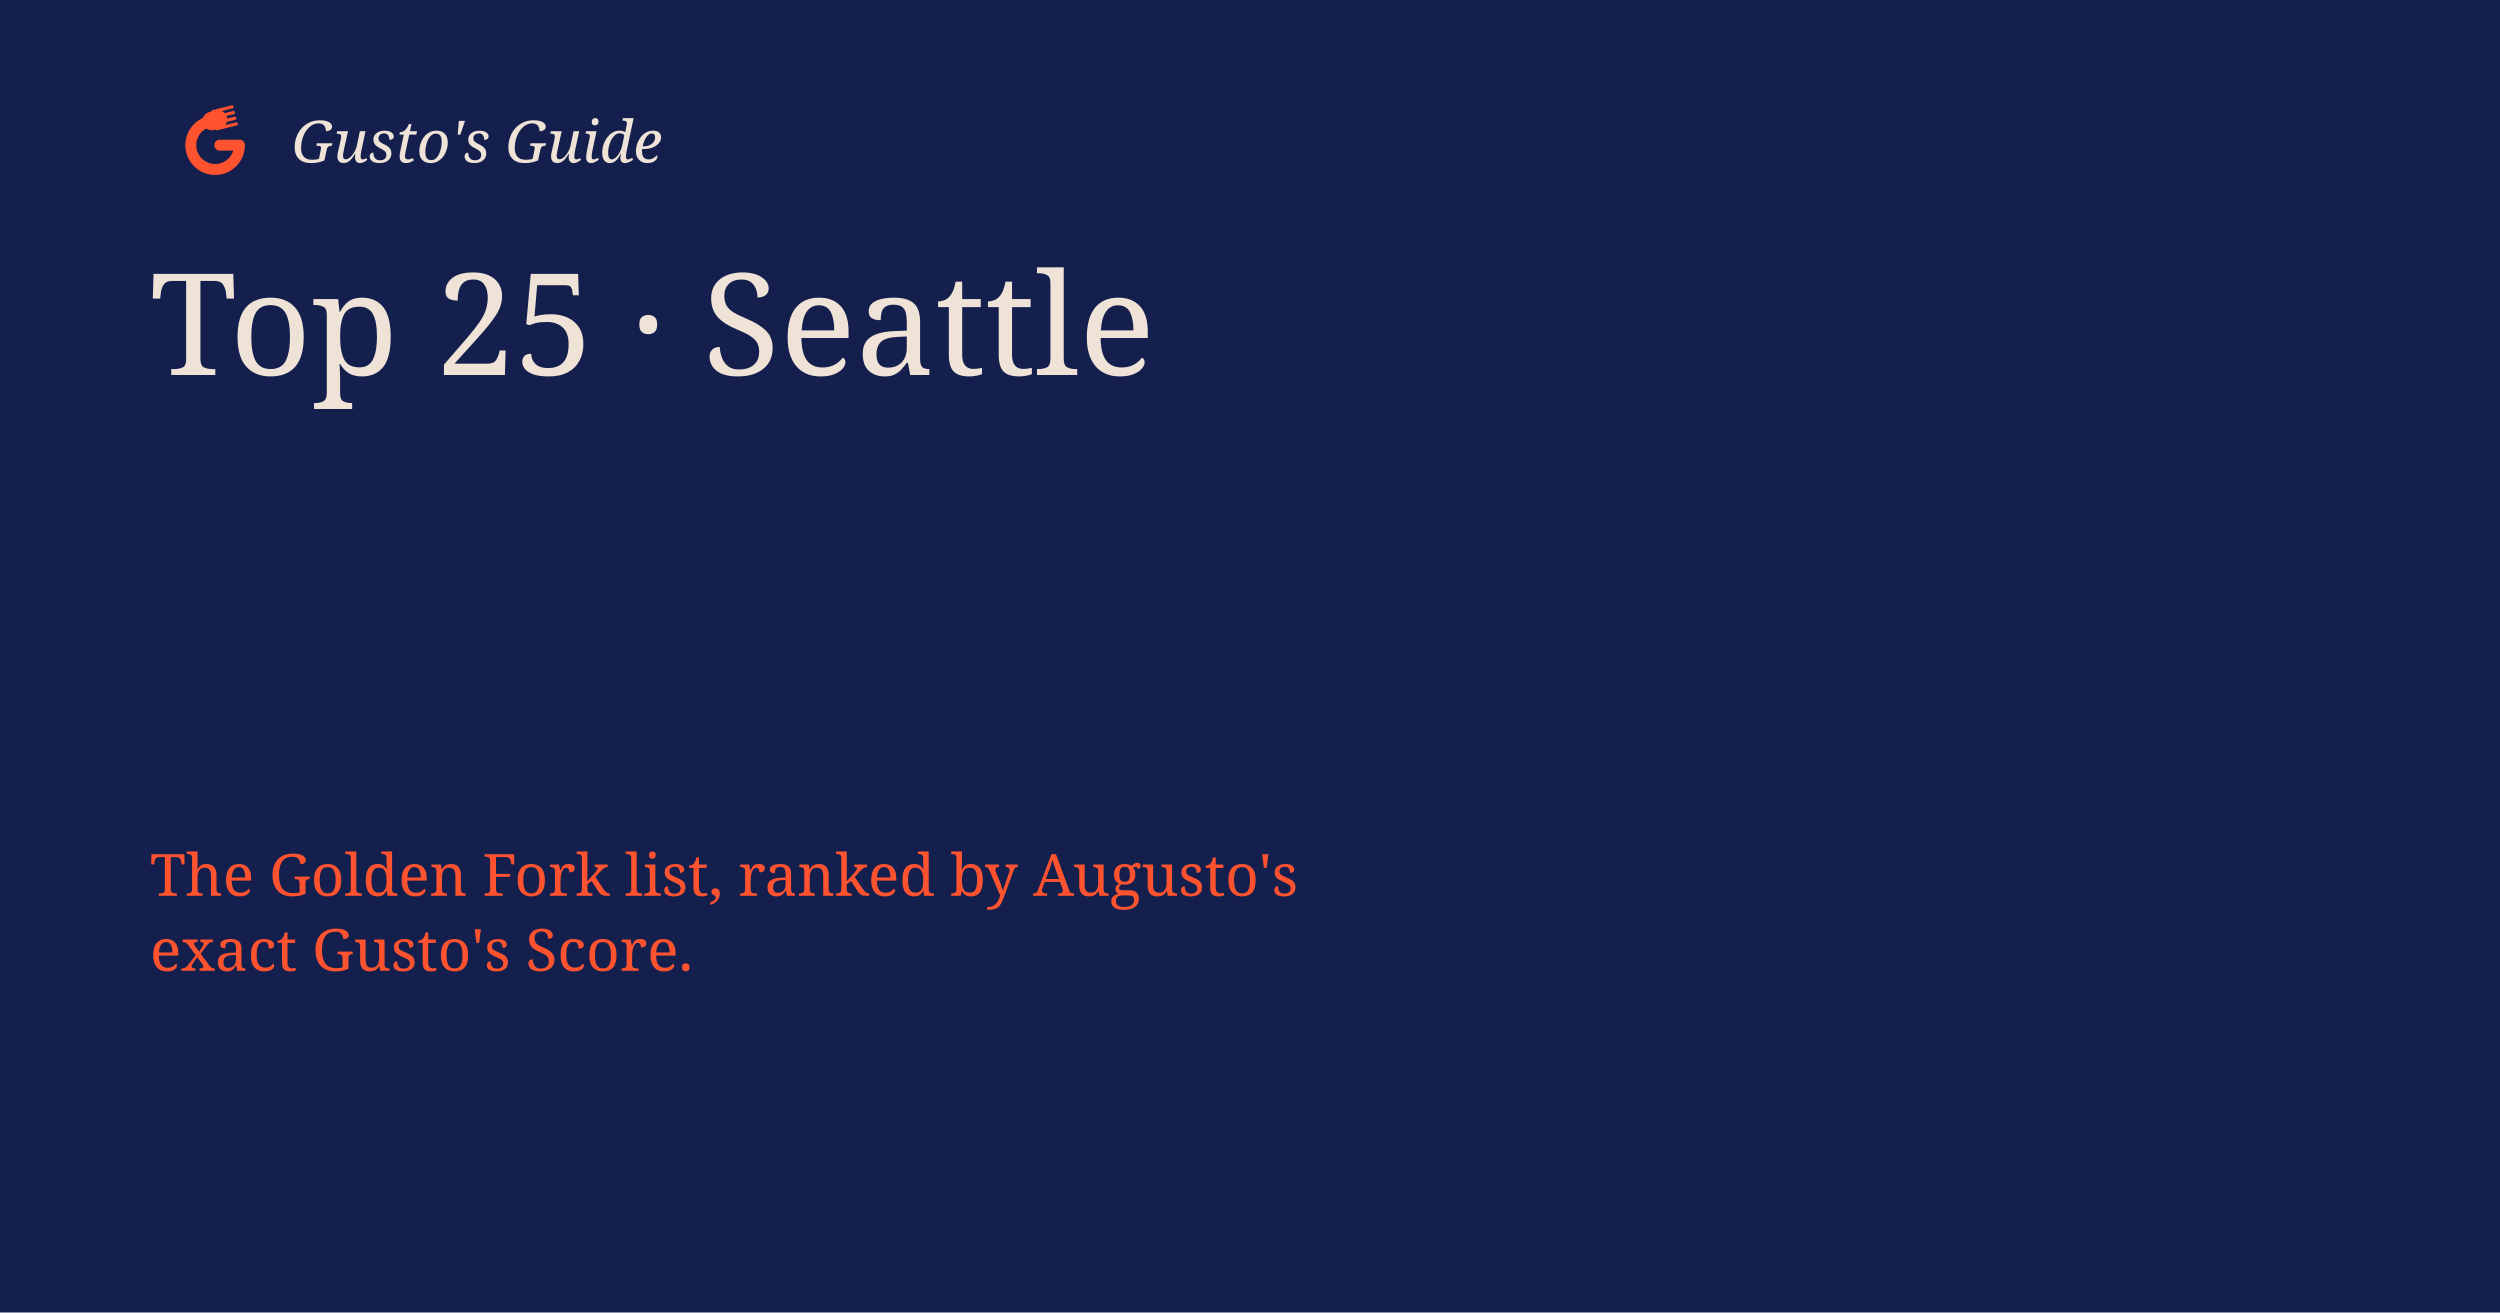
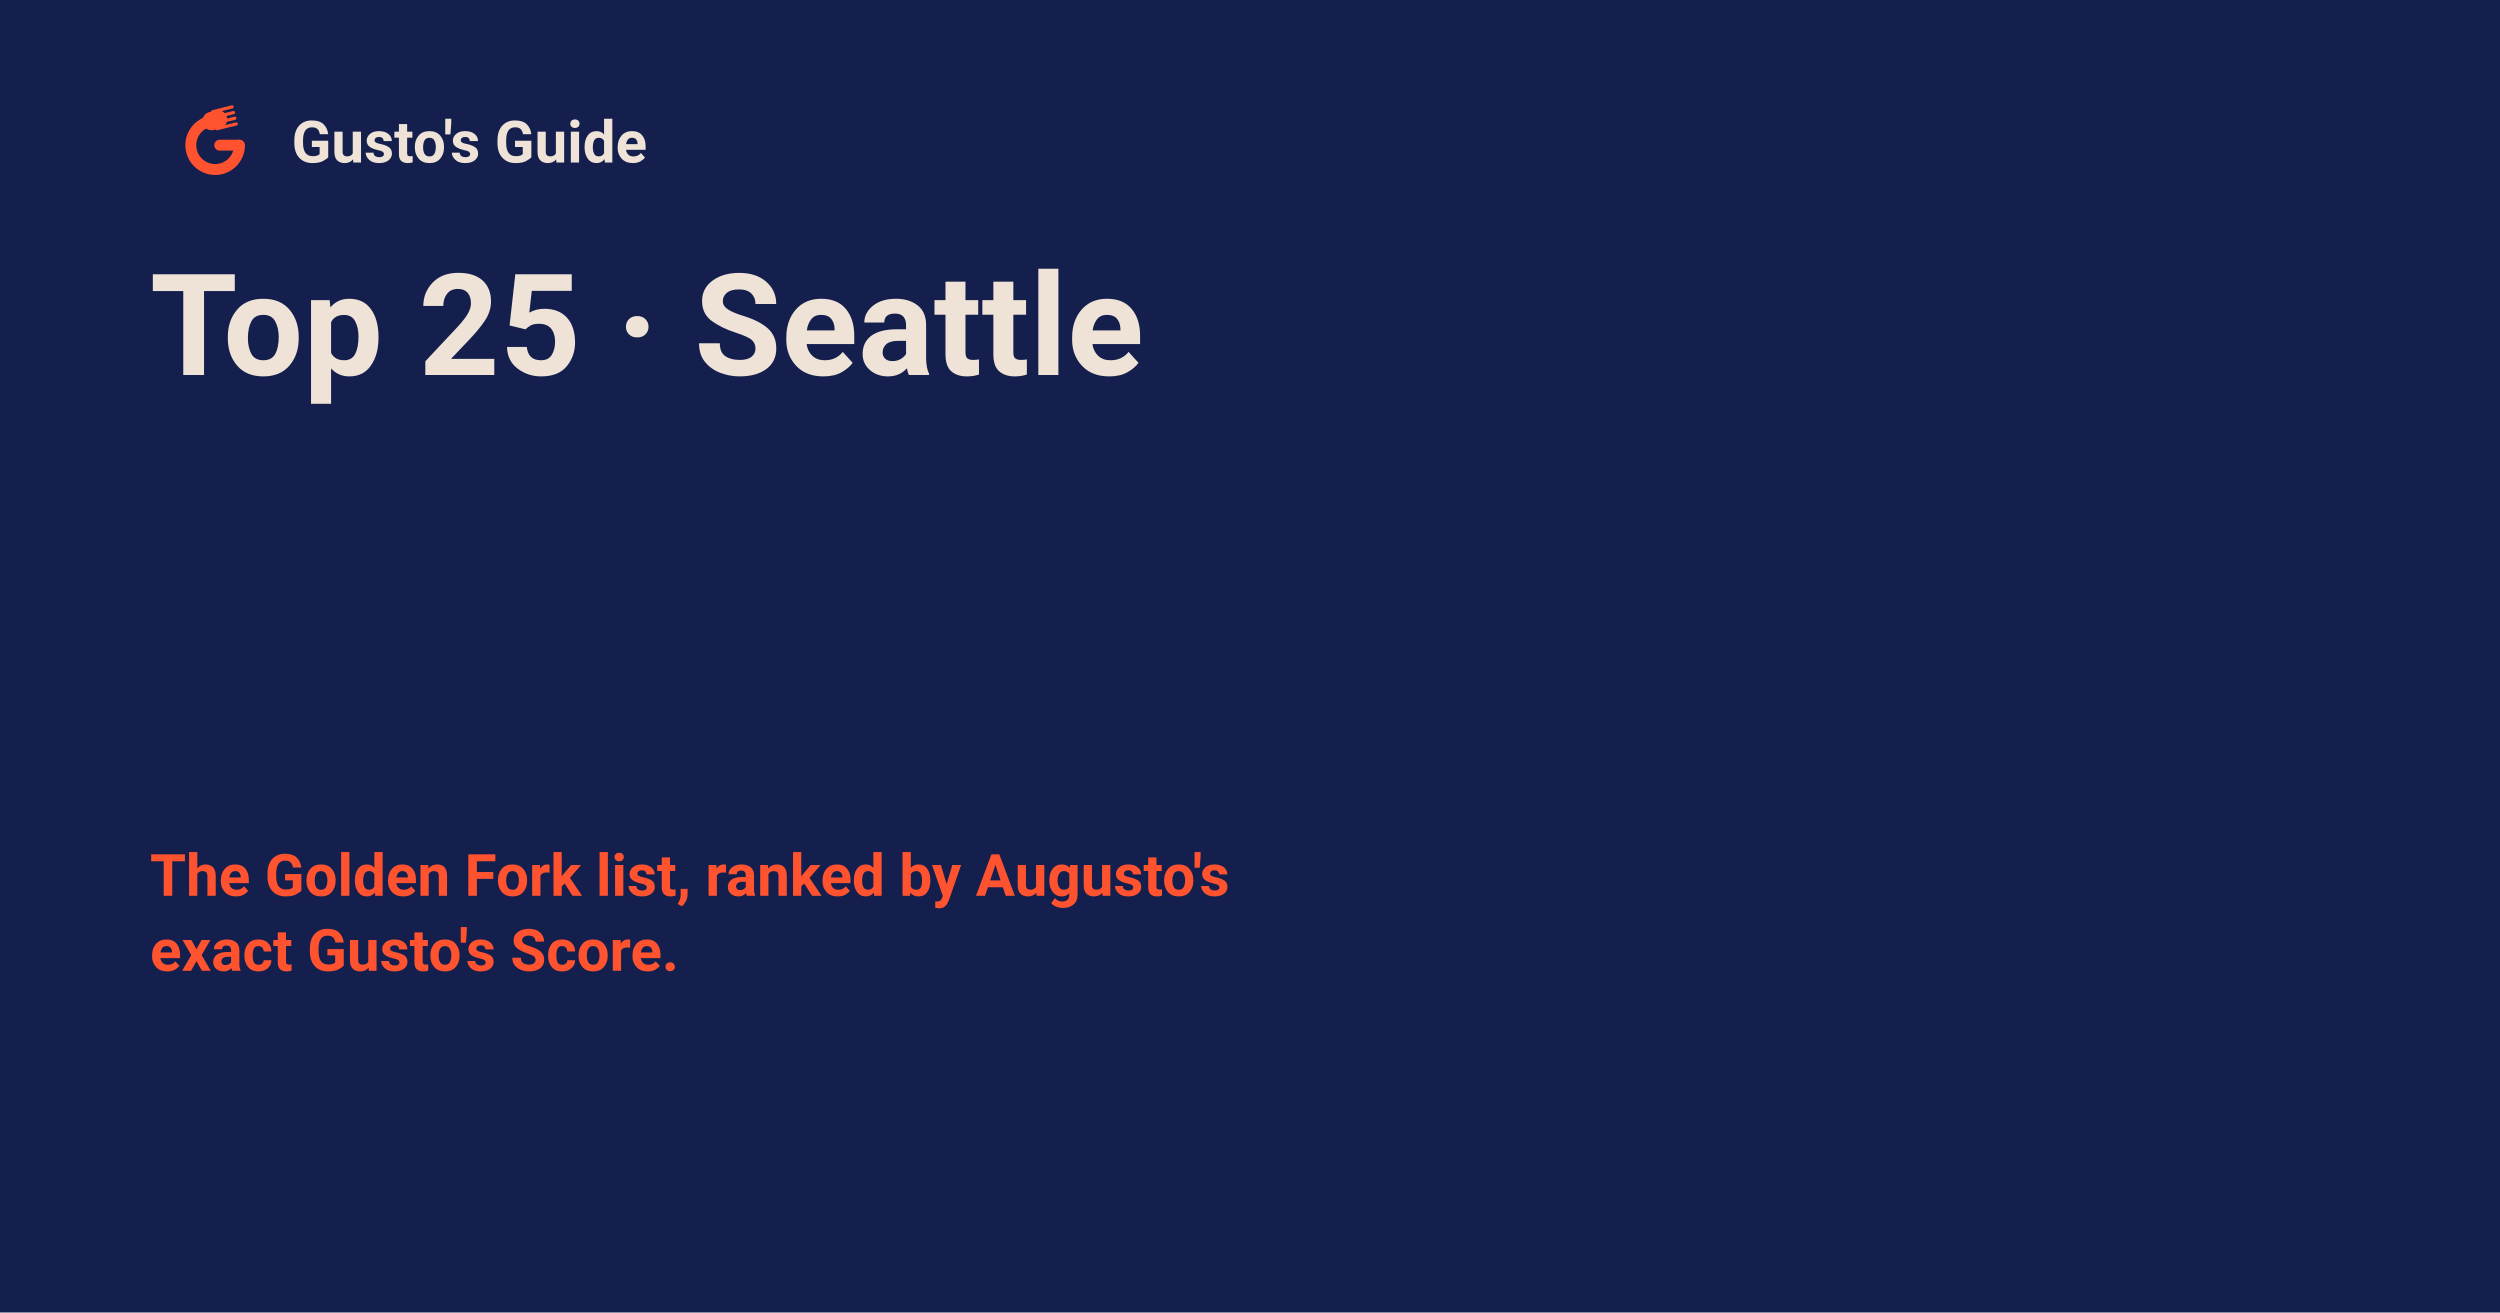
<svg xmlns="http://www.w3.org/2000/svg" width="1200" height="630" viewBox="0 0 1200 630">
  <rect width="1200" height="630" fill="#141F4D" />
  <g transform="translate(72 36) scale(0.92)">
    <g transform="translate(10.59 -0.99)">
      <path d="M 36.1 37.6 A 12.7 12.7 0 1 1 21.19 25.09" fill="none" stroke="#FF5330" stroke-width="5.7" stroke-linecap="round" />
      <path d="M 35.64 37.6 L 25.8 37.6" fill="none" stroke="#FF5330" stroke-width="5.7" stroke-linecap="round" />
      <path d="M 21.19 25.09 L 22.46 24.78" fill="none" stroke="#FF5330" stroke-width="5.7" stroke-linecap="round" />
      <path d="M 21.53 25.01 L 24.88 24.17" fill="none" stroke="#FF5330" stroke-width="9.6" stroke-linecap="round" />
      <path d="M 22.13 20.15 L 32.22 17.63 M 22.86 23.11 L 32.95 20.59 M 23.6 26.06 L 33.69 23.55 M 24.34 29.02 L 34.43 26.51" fill="none" stroke="#FF5330" stroke-width="1.65" stroke-linecap="round" />
    </g>
  </g>
-   <text x="140" y="78" fill="#EEE3D6" font-family="Georgia, serif" font-size="28" font-style="italic">Gusto's Guide</text>
-   <text x="72" y="180" fill="#EEE3D6" font-family="Georgia, serif" font-size="68">Top 25 · Seattle</text>
-   <text x="72" y="430" fill="#FF5330" font-family="Georgia, serif" font-size="28">The Golden Fork list, ranked by Augusto's</text>
-   <text x="72" y="466" fill="#FF5330" font-family="Georgia, serif" font-size="28">exact Gusto's Score.</text>
+   <text x="140" y="78" fill="#EEE3D6" font-family="system-ui, -apple-system, BlinkMacSystemFont, 'Segoe UI', Roboto, 'Helvetica Neue', Arial, 'Noto Sans', sans-serif" font-weight="600" font-size="28" font-style="normal">Gusto's Guide</text>
+   <text x="72" y="180" fill="#EEE3D6" font-family="system-ui, -apple-system, BlinkMacSystemFont, 'Segoe UI', Roboto, 'Helvetica Neue', Arial, 'Noto Sans', sans-serif" font-weight="600" font-size="68">Top 25 · Seattle</text>
+   <text x="72" y="430" fill="#FF5330" font-family="system-ui, -apple-system, BlinkMacSystemFont, 'Segoe UI', Roboto, 'Helvetica Neue', Arial, 'Noto Sans', sans-serif" font-weight="600" font-size="28">The Golden Fork list, ranked by Augusto's</text>
+   <text x="72" y="466" fill="#FF5330" font-family="system-ui, -apple-system, BlinkMacSystemFont, 'Segoe UI', Roboto, 'Helvetica Neue', Arial, 'Noto Sans', sans-serif" font-weight="600" font-size="28">exact Gusto's Score.</text>
</svg>
